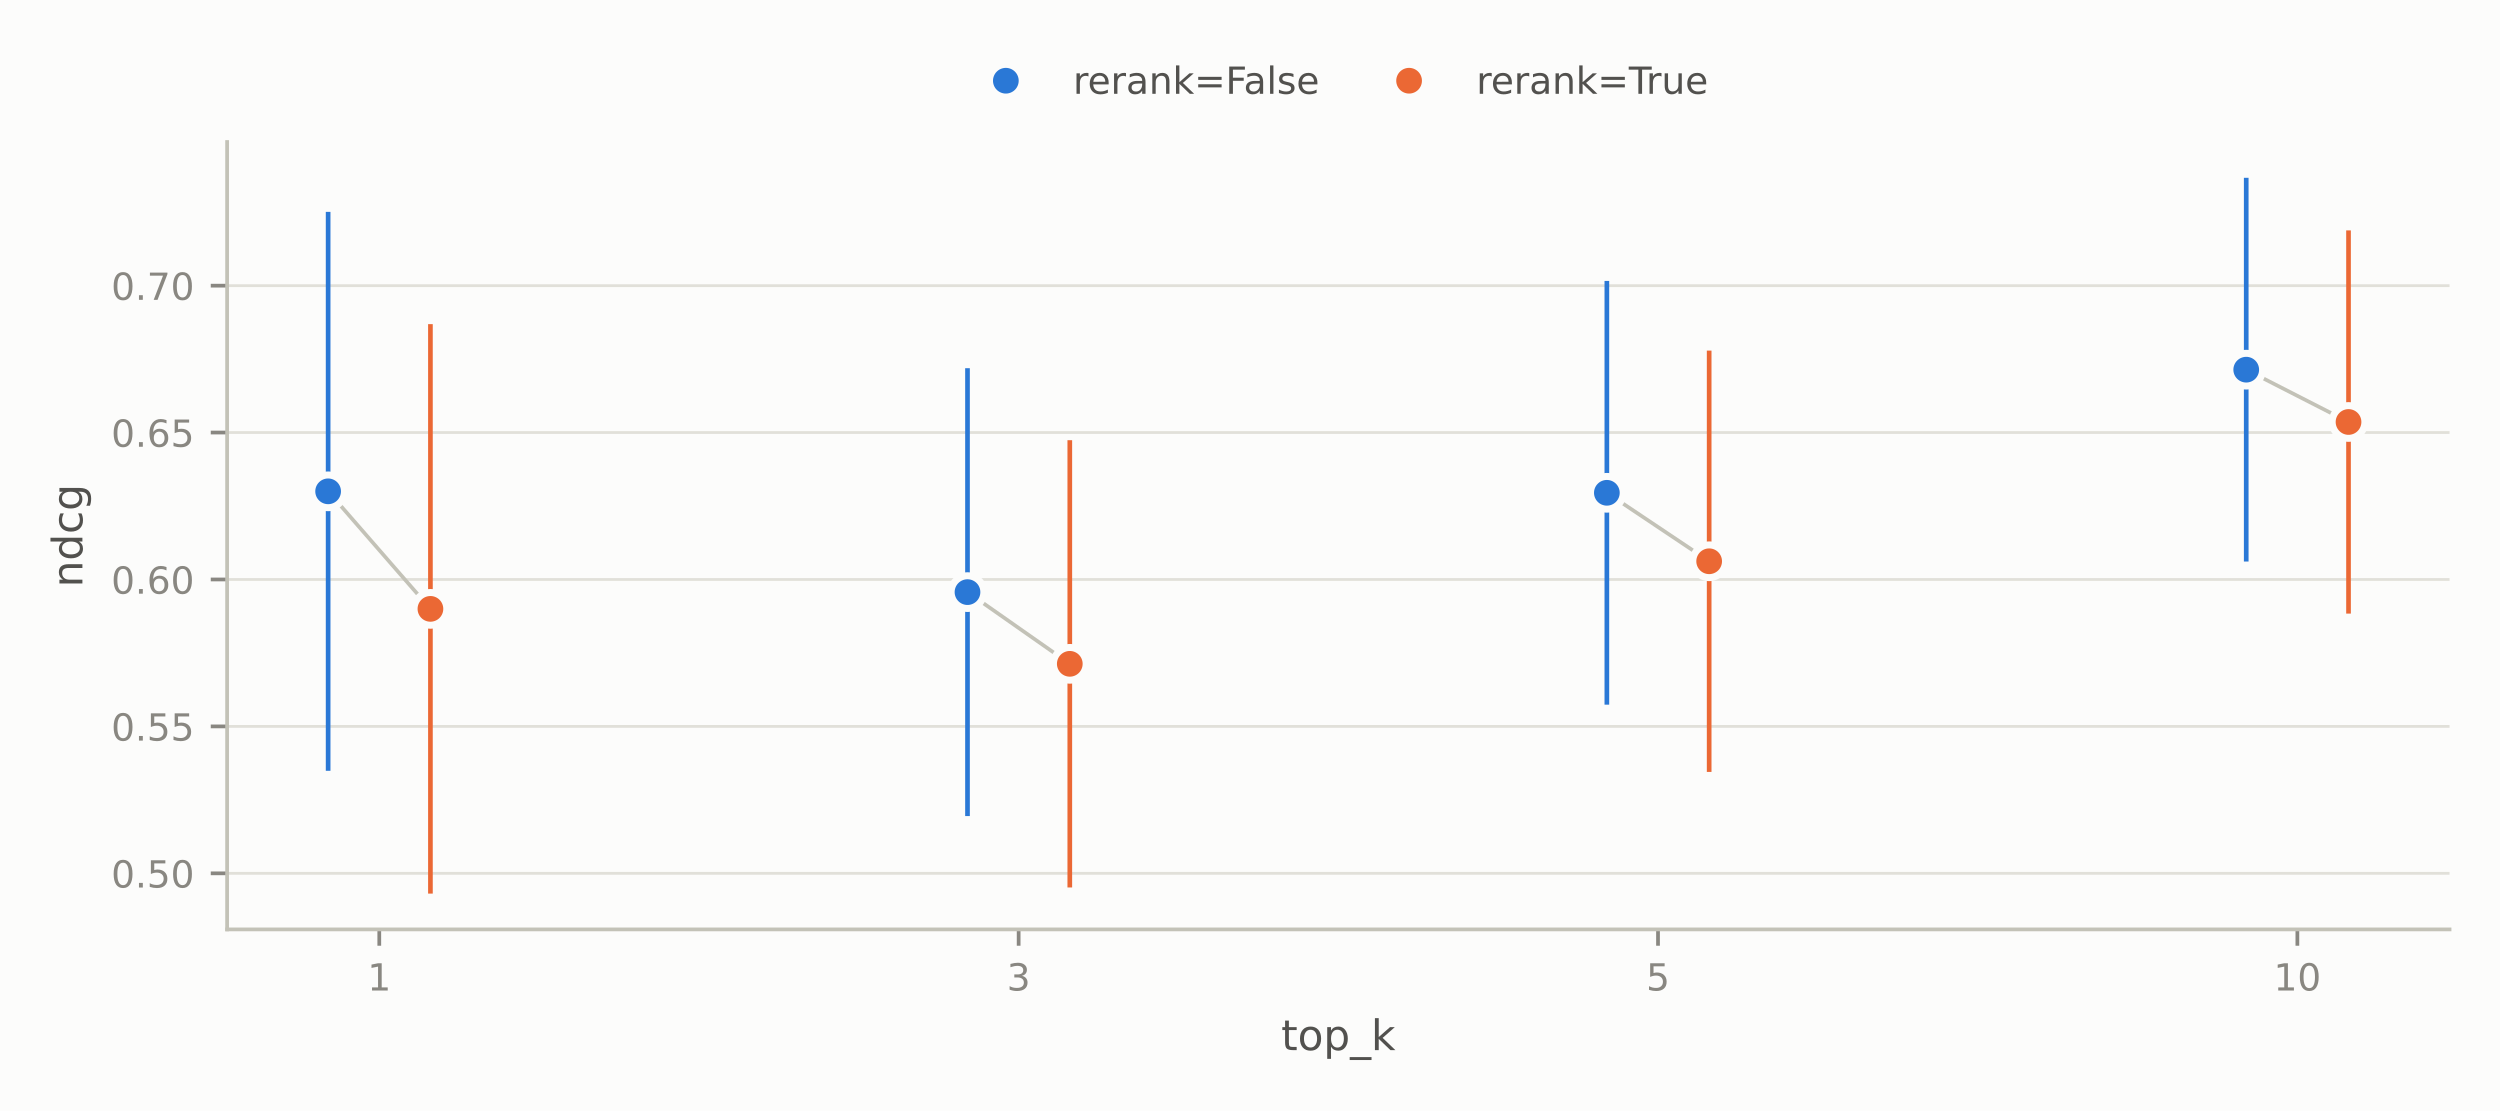
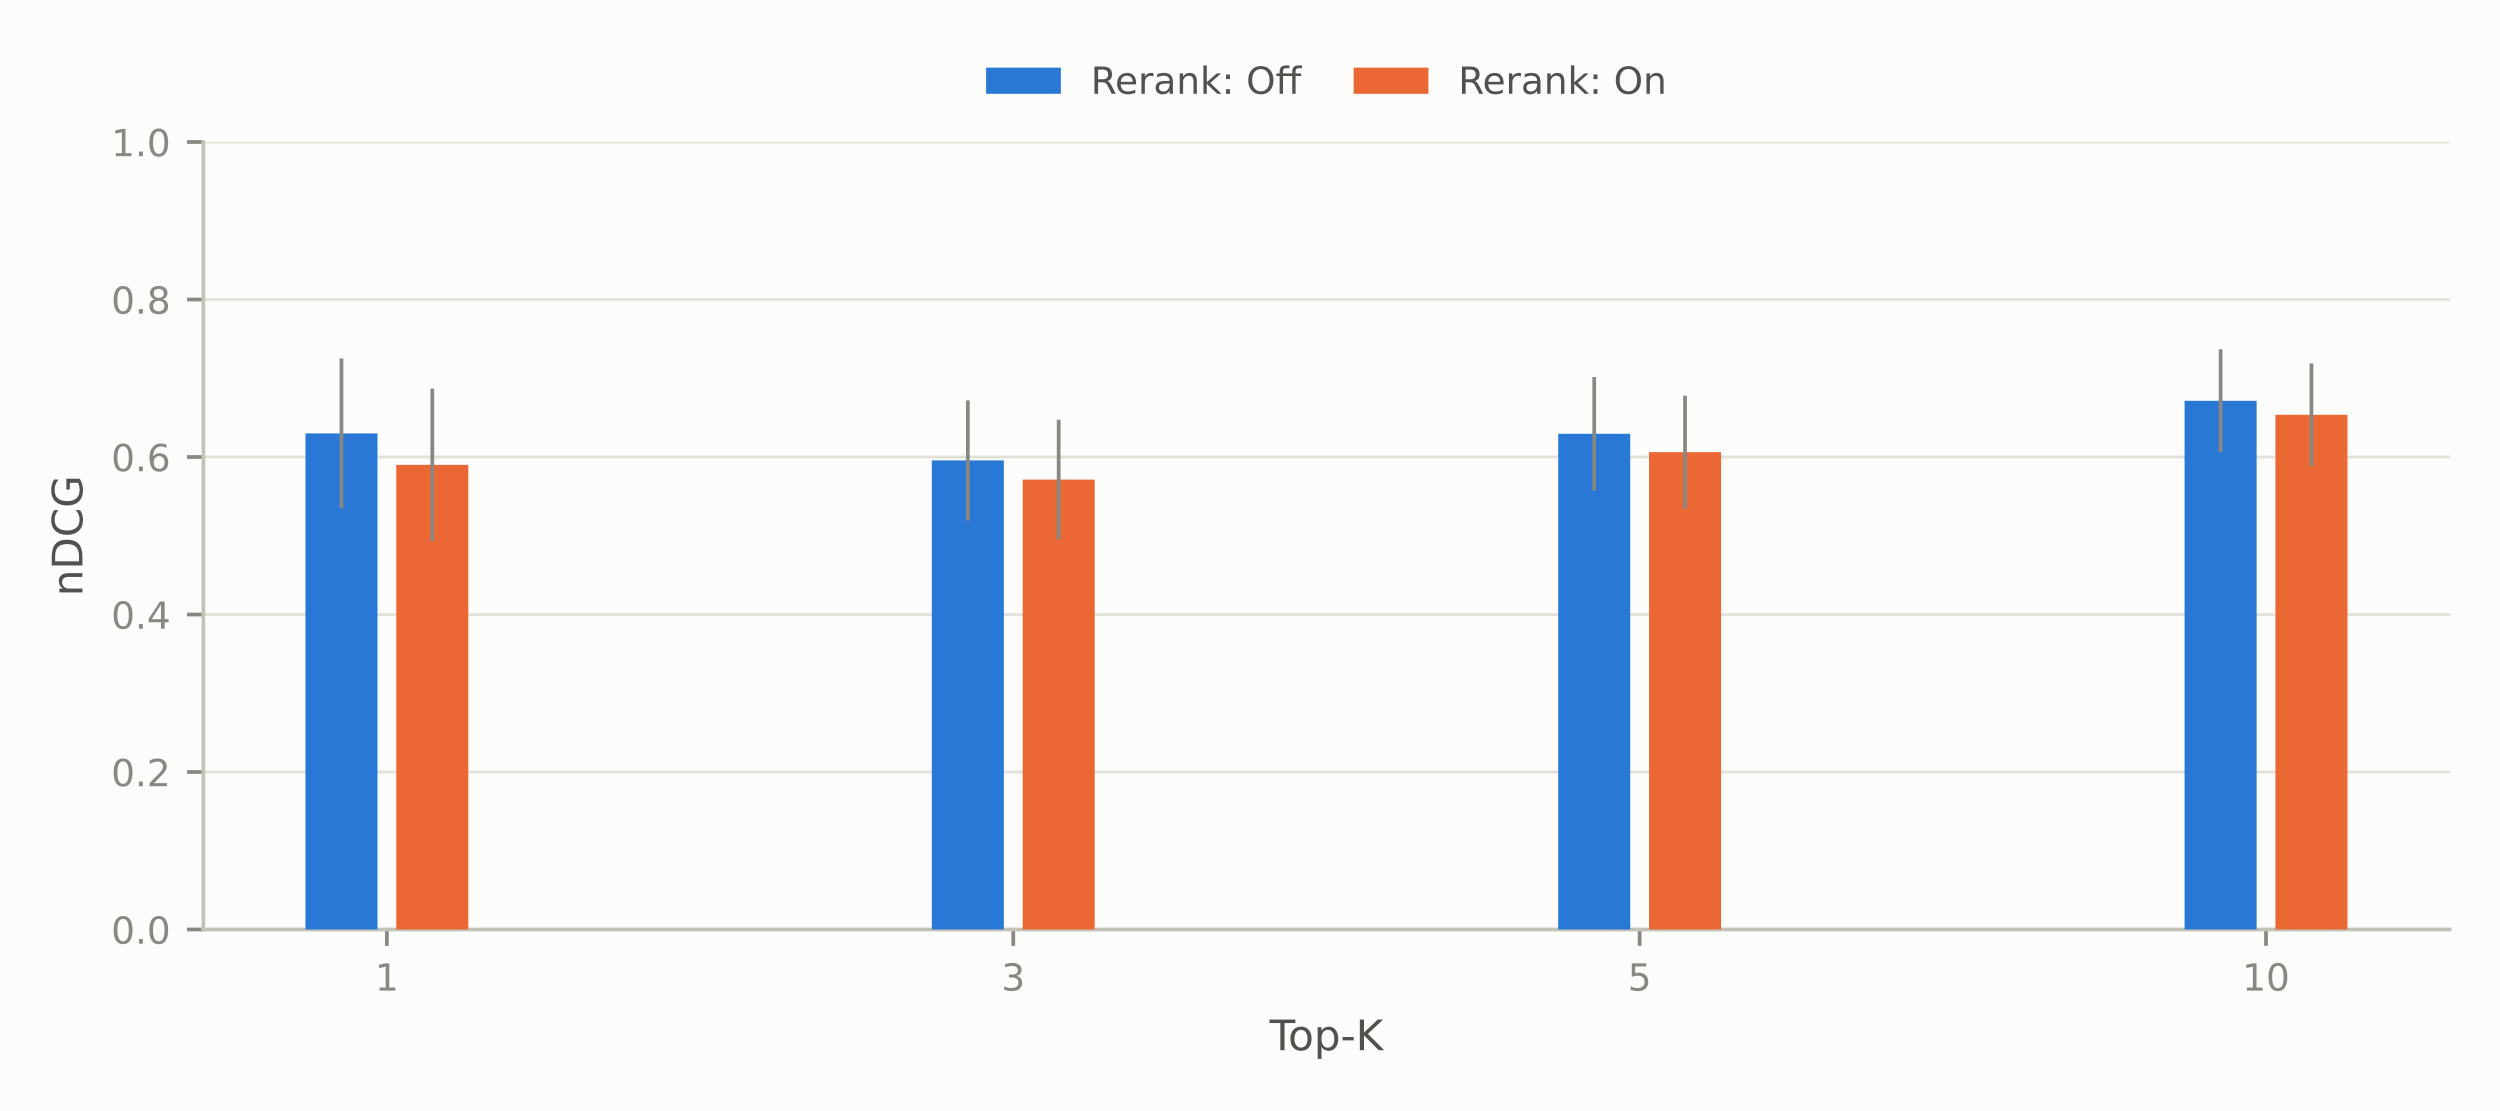
- <svg xmlns="http://www.w3.org/2000/svg" xmlns:xlink="http://www.w3.org/1999/xlink" width="535.131pt" height="237.742pt" viewBox="0 0 535.131 237.742" version="1.1">
+ <svg xmlns="http://www.w3.org/2000/svg" xmlns:xlink="http://www.w3.org/1999/xlink" width="535.082pt" height="237.743pt" viewBox="0 0 535.082 237.743" version="1.1">
  <defs>
    <style type="text/css">*{stroke-linejoin: round; stroke-linecap: butt}</style>
  </defs>
  <g id="figure_1">
    <g id="patch_1">
-       <path d="M 0 237.742  L 535.131 237.742  L 535.131 -0  L 0 -0  z " style="fill: #fcfcfb" />
+       <path d="M 0 237.743  L 535.082 237.743  L 535.082 0  L 0 0  z " style="fill: #fcfcfb" />
    </g>
    <g id="axes_1">
      <g id="patch_2">
-         <path d="M 48.613 198.941  L 524.331 198.941  L 524.331 30.396  L 48.613 30.396  z " style="fill: #fcfcfb" />
+         <path d="M 43.523 198.943  L 524.283 198.943  L 524.283 30.397  L 43.523 30.397  z " style="fill: #fcfcfb" />
      </g>
      <g id="matplotlib.axis_1">
        <g id="xtick_1">
          <g id="line2d_1">
            <defs>
-               <path id="mbf8657a3c4" d="M 0 0  L 0 3.5  " style="stroke: #898781; stroke-width: 0.8" />
-             </defs>
-             <g>
-               <use xlink:href="#mbf8657a3c4" x="81.185" y="198.941" style="fill: #898781; stroke: #898781; stroke-width: 0.8" />
+               <path id="m91fef54819" d="M 0 0  L 0 3.5  " style="stroke: #898781; stroke-width: 0.8" />
+             </defs>
+             <g>
+               <use xlink:href="#m91fef54819" x="82.804" y="198.943" style="fill: #898781; stroke: #898781; stroke-width: 0.8" />
            </g>
          </g>
          <g id="text_1">
-             <g style="fill: #898781" transform="translate(78.64037 212.019) scale(0.08 -0.08)">
+             <g style="fill: #898781" transform="translate(80.25878 212.0214) scale(0.08 -0.08)">
              <defs>
                <path id="DejaVuSans-14" d="M 794 531  L 1825 531  L 1825 4091  L 703 3866  L 703 4441  L 1819 4666  L 2450 4666  L 2450 531  L 3481 531  L 3481 0  L 794 0  L 794 531  z " transform="scale(0.015625)" />
              </defs>
              <use xlink:href="#DejaVuSans-14" />
            </g>
          </g>
        </g>
        <g id="xtick_2">
          <g id="line2d_2">
            <g>
-               <use xlink:href="#mbf8657a3c4" x="218.043" y="198.941" style="fill: #898781; stroke: #898781; stroke-width: 0.8" />
+               <use xlink:href="#m91fef54819" x="216.87" y="198.943" style="fill: #898781; stroke: #898781; stroke-width: 0.8" />
            </g>
          </g>
          <g id="text_2">
-             <g style="fill: #898781" transform="translate(215.4982 212.019) scale(0.08 -0.08)">
+             <g style="fill: #898781" transform="translate(214.3246 212.0214) scale(0.08 -0.08)">
              <defs>
                <path id="DejaVuSans-16" d="M 2597 2516  Q 3050 2419 3304 2112  Q 3559 1806 3559 1356  Q 3559 666 3084 287  Q 2609 -91 1734 -91  Q 1441 -91 1130 -33  Q 819 25 488 141  L 488 750  Q 750 597 1062 519  Q 1375 441 1716 441  Q 2309 441 2620 675  Q 2931 909 2931 1356  Q 2931 1769 2642 2001  Q 2353 2234 1838 2234  L 1294 2234  L 1294 2753  L 1863 2753  Q 2328 2753 2575 2939  Q 2822 3125 2822 3475  Q 2822 3834 2567 4026  Q 2313 4219 1838 4219  Q 1578 4219 1281 4162  Q 984 4106 628 3988  L 628 4550  Q 988 4650 1302 4700  Q 1616 4750 1894 4750  Q 2613 4750 3031 4423  Q 3450 4097 3450 3541  Q 3450 3153 3228 2886  Q 3006 2619 2597 2516  z " transform="scale(0.015625)" />
              </defs>
              <use xlink:href="#DejaVuSans-16" />
            </g>
          </g>
        </g>
        <g id="xtick_3">
          <g id="line2d_3">
            <g>
-               <use xlink:href="#mbf8657a3c4" x="354.901" y="198.941" style="fill: #898781; stroke: #898781; stroke-width: 0.8" />
+               <use xlink:href="#m91fef54819" x="350.935" y="198.943" style="fill: #898781; stroke: #898781; stroke-width: 0.8" />
            </g>
          </g>
          <g id="text_3">
-             <g style="fill: #898781" transform="translate(352.3561 212.019) scale(0.08 -0.08)">
+             <g style="fill: #898781" transform="translate(348.3904 212.0214) scale(0.08 -0.08)">
              <defs>
                <path id="DejaVuSans-18" d="M 691 4666  L 3169 4666  L 3169 4134  L 1269 4134  L 1269 2991  Q 1406 3038 1543 3061  Q 1681 3084 1819 3084  Q 2600 3084 3056 2656  Q 3513 2228 3513 1497  Q 3513 744 3044 326  Q 2575 -91 1722 -91  Q 1428 -91 1123 -41  Q 819 9 494 109  L 494 744  Q 775 591 1075 516  Q 1375 441 1709 441  Q 2250 441 2565 725  Q 2881 1009 2881 1497  Q 2881 1984 2565 2268  Q 2250 2553 1709 2553  Q 1456 2553 1204 2497  Q 953 2441 691 2322  L 691 4666  z " transform="scale(0.015625)" />
              </defs>
              <use xlink:href="#DejaVuSans-18" />
            </g>
          </g>
        </g>
        <g id="xtick_4">
          <g id="line2d_4">
            <g>
-               <use xlink:href="#mbf8657a3c4" x="491.759" y="198.941" style="fill: #898781; stroke: #898781; stroke-width: 0.8" />
+               <use xlink:href="#m91fef54819" x="485.001" y="198.943" style="fill: #898781; stroke: #898781; stroke-width: 0.8" />
            </g>
          </g>
          <g id="text_4">
-             <g style="fill: #898781" transform="translate(486.6689 212.019) scale(0.08 -0.08)">
+             <g style="fill: #898781" transform="translate(479.9112 212.0214) scale(0.08 -0.08)">
              <defs>
                <path id="DejaVuSans-13" d="M 2034 4250  Q 1547 4250 1301 3770  Q 1056 3291 1056 2328  Q 1056 1369 1301 889  Q 1547 409 2034 409  Q 2525 409 2770 889  Q 3016 1369 3016 2328  Q 3016 3291 2770 3770  Q 2525 4250 2034 4250  z M 2034 4750  Q 2819 4750 3233 4129  Q 3647 3509 3647 2328  Q 3647 1150 3233 529  Q 2819 -91 2034 -91  Q 1250 -91 836 529  Q 422 1150 422 2328  Q 422 3509 836 4129  Q 1250 4750 2034 4750  z " transform="scale(0.015625)" />
              </defs>
              <use xlink:href="#DejaVuSans-14" />
              <use xlink:href="#DejaVuSans-13" transform="translate(63.625 0)" />
            </g>
          </g>
        </g>
        <g id="text_5">
-           <g style="fill: #52514e" transform="translate(274.242 224.7794) scale(0.09 -0.09)">
-             <defs>
-               <path id="DejaVuSans-57" d="M 1172 4494  L 1172 3500  L 2356 3500  L 2356 3053  L 1172 3053  L 1172 1153  Q 1172 725 1289 603  Q 1406 481 1766 481  L 2356 481  L 2356 0  L 1766 0  Q 1100 0 847 248  Q 594 497 594 1153  L 594 3053  L 172 3053  L 172 3500  L 594 3500  L 594 4494  L 1172 4494  z " transform="scale(0.015625)" />
+           <g style="fill: #52514e" transform="translate(271.7335 224.7812) scale(0.09 -0.09)">
+             <defs>
+               <path id="DejaVuSans-37" d="M -19 4666  L 3928 4666  L 3928 4134  L 2272 4134  L 2272 0  L 1638 0  L 1638 4134  L -19 4134  L -19 4666  z " transform="scale(0.015625)" />
              <path id="DejaVuSans-52" d="M 1959 3097  Q 1497 3097 1228 2736  Q 959 2375 959 1747  Q 959 1119 1226 758  Q 1494 397 1959 397  Q 2419 397 2687 759  Q 2956 1122 2956 1747  Q 2956 2369 2687 2733  Q 2419 3097 1959 3097  z M 1959 3584  Q 2709 3584 3137 3096  Q 3566 2609 3566 1747  Q 3566 888 3137 398  Q 2709 -91 1959 -91  Q 1206 -91 779 398  Q 353 888 353 1747  Q 353 2609 779 3096  Q 1206 3584 1959 3584  z " transform="scale(0.015625)" />
              <path id="DejaVuSans-53" d="M 1159 525  L 1159 -1331  L 581 -1331  L 581 3500  L 1159 3500  L 1159 2969  Q 1341 3281 1617 3432  Q 1894 3584 2278 3584  Q 2916 3584 3314 3078  Q 3713 2572 3713 1747  Q 3713 922 3314 415  Q 2916 -91 2278 -91  Q 1894 -91 1617 61  Q 1341 213 1159 525  z M 3116 1747  Q 3116 2381 2855 2742  Q 2594 3103 2138 3103  Q 1681 3103 1420 2742  Q 1159 2381 1159 1747  Q 1159 1113 1420 752  Q 1681 391 2138 391  Q 2594 391 2855 752  Q 3116 1113 3116 1747  z " transform="scale(0.015625)" />
-               <path id="DejaVuSans-42" d="M 3263 -1063  L 3263 -1509  L -63 -1509  L -63 -1063  L 3263 -1063  z " transform="scale(0.015625)" />
-               <path id="DejaVuSans-4e" d="M 581 4863  L 1159 4863  L 1159 1991  L 2875 3500  L 3609 3500  L 1753 1863  L 3688 0  L 2938 0  L 1159 1709  L 1159 0  L 581 0  L 581 4863  z " transform="scale(0.015625)" />
-             </defs>
-             <use xlink:href="#DejaVuSans-57" />
-             <use xlink:href="#DejaVuSans-52" transform="translate(39.20312 0)" />
-             <use xlink:href="#DejaVuSans-53" transform="translate(100.3906 0)" />
-             <use xlink:href="#DejaVuSans-42" transform="translate(163.875 0)" />
-             <use xlink:href="#DejaVuSans-4e" transform="translate(213.875 0)" />
+               <path id="DejaVuSans-10" d="M 313 2009  L 1997 2009  L 1997 1497  L 313 1497  L 313 2009  z " transform="scale(0.015625)" />
+               <path id="DejaVuSans-2e" d="M 628 4666  L 1259 4666  L 1259 2694  L 3353 4666  L 4166 4666  L 1850 2491  L 4331 0  L 3500 0  L 1259 2247  L 1259 0  L 628 0  L 628 4666  z " transform="scale(0.015625)" />
+             </defs>
+             <use xlink:href="#DejaVuSans-37" />
+             <use xlink:href="#DejaVuSans-52" transform="translate(44.09375 0)" />
+             <use xlink:href="#DejaVuSans-53" transform="translate(105.2812 0)" />
+             <use xlink:href="#DejaVuSans-10" transform="translate(168.7656 0)" />
+             <use xlink:href="#DejaVuSans-2e" transform="translate(204.8438 0)" />
          </g>
        </g>
      </g>
      <g id="matplotlib.axis_2">
        <g id="ytick_1">
          <g id="line2d_5">
-             <path d="M 48.613 186.94  L 524.331 186.94  " clip-path="url(#p2824eda709)" style="fill: none; stroke: #e1e0d9; stroke-width: 0.6; stroke-linecap: round" />
+             <path d="M 43.523 198.943  L 524.283 198.943  " clip-path="url(#pa94ccb20d5)" style="fill: none; stroke: #e1e0d9; stroke-width: 0.6; stroke-linecap: round" />
          </g>
          <g id="line2d_6">
            <defs>
-               <path id="m7c583ab2f6" d="M 0 0  L -3.5 0  " style="stroke: #898781; stroke-width: 0.8" />
-             </defs>
-             <g>
-               <use xlink:href="#m7c583ab2f6" x="48.613" y="186.94" style="fill: #898781; stroke: #898781; stroke-width: 0.8" />
+               <path id="m6a7dbaa954" d="M 0 0  L -3.5 0  " style="stroke: #898781; stroke-width: 0.8" />
+             </defs>
+             <g>
+               <use xlink:href="#m6a7dbaa954" x="43.523" y="198.943" style="fill: #898781; stroke: #898781; stroke-width: 0.8" />
            </g>
          </g>
          <g id="text_6">
-             <g style="fill: #898781" transform="translate(23.8007 189.9788) scale(0.08 -0.08)">
+             <g style="fill: #898781" transform="translate(23.8 201.9823) scale(0.08 -0.08)">
              <defs>
                <path id="DejaVuSans-11" d="M 684 794  L 1344 794  L 1344 0  L 684 0  L 684 794  z " transform="scale(0.015625)" />
              </defs>
              <use xlink:href="#DejaVuSans-13" />
              <use xlink:href="#DejaVuSans-11" transform="translate(63.625 0)" />
-               <use xlink:href="#DejaVuSans-18" transform="translate(95.40625 0)" />
-               <use xlink:href="#DejaVuSans-13" transform="translate(159.0312 0)" />
+               <use xlink:href="#DejaVuSans-13" transform="translate(95.40625 0)" />
            </g>
          </g>
        </g>
        <g id="ytick_2">
          <g id="line2d_7">
-             <path d="M 48.613 155.49  L 524.331 155.49  " clip-path="url(#p2824eda709)" style="fill: none; stroke: #e1e0d9; stroke-width: 0.6; stroke-linecap: round" />
+             <path d="M 43.523 165.234  L 524.283 165.234  " clip-path="url(#pa94ccb20d5)" style="fill: none; stroke: #e1e0d9; stroke-width: 0.6; stroke-linecap: round" />
          </g>
          <g id="line2d_8">
            <g>
-               <use xlink:href="#m7c583ab2f6" x="48.613" y="155.49" style="fill: #898781; stroke: #898781; stroke-width: 0.8" />
+               <use xlink:href="#m6a7dbaa954" x="43.523" y="165.234" style="fill: #898781; stroke: #898781; stroke-width: 0.8" />
            </g>
          </g>
          <g id="text_7">
-             <g style="fill: #898781" transform="translate(23.8007 158.5292) scale(0.08 -0.08)">
-               <use xlink:href="#DejaVuSans-13" />
-               <use xlink:href="#DejaVuSans-11" transform="translate(63.625 0)" />
-               <use xlink:href="#DejaVuSans-18" transform="translate(95.40625 0)" />
-               <use xlink:href="#DejaVuSans-18" transform="translate(159.0312 0)" />
+             <g style="fill: #898781" transform="translate(23.8 168.273) scale(0.08 -0.08)">
+               <defs>
+                 <path id="DejaVuSans-15" d="M 1228 531  L 3431 531  L 3431 0  L 469 0  L 469 531  Q 828 903 1448 1529  Q 2069 2156 2228 2338  Q 2531 2678 2651 2914  Q 2772 3150 2772 3378  Q 2772 3750 2511 3984  Q 2250 4219 1831 4219  Q 1534 4219 1204 4116  Q 875 4013 500 3803  L 500 4441  Q 881 4594 1212 4672  Q 1544 4750 1819 4750  Q 2544 4750 2975 4387  Q 3406 4025 3406 3419  Q 3406 3131 3298 2873  Q 3191 2616 2906 2266  Q 2828 2175 2409 1742  Q 1991 1309 1228 531  z " transform="scale(0.015625)" />
+               </defs>
+               <use xlink:href="#DejaVuSans-13" />
+               <use xlink:href="#DejaVuSans-11" transform="translate(63.625 0)" />
+               <use xlink:href="#DejaVuSans-15" transform="translate(95.40625 0)" />
            </g>
          </g>
        </g>
        <g id="ytick_3">
          <g id="line2d_9">
-             <path d="M 48.613 124.041  L 524.331 124.041  " clip-path="url(#p2824eda709)" style="fill: none; stroke: #e1e0d9; stroke-width: 0.6; stroke-linecap: round" />
+             <path d="M 43.523 131.525  L 524.283 131.525  " clip-path="url(#pa94ccb20d5)" style="fill: none; stroke: #e1e0d9; stroke-width: 0.6; stroke-linecap: round" />
          </g>
          <g id="line2d_10">
            <g>
-               <use xlink:href="#m7c583ab2f6" x="48.613" y="124.041" style="fill: #898781; stroke: #898781; stroke-width: 0.8" />
+               <use xlink:href="#m6a7dbaa954" x="43.523" y="131.525" style="fill: #898781; stroke: #898781; stroke-width: 0.8" />
            </g>
          </g>
          <g id="text_8">
-             <g style="fill: #898781" transform="translate(23.8007 127.0796) scale(0.08 -0.08)">
-               <defs>
-                 <path id="DejaVuSans-19" d="M 2113 2584  Q 1688 2584 1439 2293  Q 1191 2003 1191 1497  Q 1191 994 1439 701  Q 1688 409 2113 409  Q 2538 409 2786 701  Q 3034 994 3034 1497  Q 3034 2003 2786 2293  Q 2538 2584 2113 2584  z M 3366 4563  L 3366 3988  Q 3128 4100 2886 4159  Q 2644 4219 2406 4219  Q 1781 4219 1451 3797  Q 1122 3375 1075 2522  Q 1259 2794 1537 2939  Q 1816 3084 2150 3084  Q 2853 3084 3261 2657  Q 3669 2231 3669 1497  Q 3669 778 3244 343  Q 2819 -91 2113 -91  Q 1303 -91 875 529  Q 447 1150 447 2328  Q 447 3434 972 4092  Q 1497 4750 2381 4750  Q 2619 4750 2861 4703  Q 3103 4656 3366 4563  z " transform="scale(0.015625)" />
-               </defs>
-               <use xlink:href="#DejaVuSans-13" />
-               <use xlink:href="#DejaVuSans-11" transform="translate(63.625 0)" />
-               <use xlink:href="#DejaVuSans-19" transform="translate(95.40625 0)" />
-               <use xlink:href="#DejaVuSans-13" transform="translate(159.0312 0)" />
+             <g style="fill: #898781" transform="translate(23.8 134.5636) scale(0.08 -0.08)">
+               <defs>
+                 <path id="DejaVuSans-17" d="M 2419 4116  L 825 1625  L 2419 1625  L 2419 4116  z M 2253 4666  L 3047 4666  L 3047 1625  L 3713 1625  L 3713 1100  L 3047 1100  L 3047 0  L 2419 0  L 2419 1100  L 313 1100  L 313 1709  L 2253 4666  z " transform="scale(0.015625)" />
+               </defs>
+               <use xlink:href="#DejaVuSans-13" />
+               <use xlink:href="#DejaVuSans-11" transform="translate(63.625 0)" />
+               <use xlink:href="#DejaVuSans-17" transform="translate(95.40625 0)" />
            </g>
          </g>
        </g>
        <g id="ytick_4">
          <g id="line2d_11">
-             <path d="M 48.613 92.591  L 524.331 92.591  " clip-path="url(#p2824eda709)" style="fill: none; stroke: #e1e0d9; stroke-width: 0.6; stroke-linecap: round" />
+             <path d="M 43.523 97.815  L 524.283 97.815  " clip-path="url(#pa94ccb20d5)" style="fill: none; stroke: #e1e0d9; stroke-width: 0.6; stroke-linecap: round" />
          </g>
          <g id="line2d_12">
            <g>
-               <use xlink:href="#m7c583ab2f6" x="48.613" y="92.591" style="fill: #898781; stroke: #898781; stroke-width: 0.8" />
+               <use xlink:href="#m6a7dbaa954" x="43.523" y="97.815" style="fill: #898781; stroke: #898781; stroke-width: 0.8" />
            </g>
          </g>
          <g id="text_9">
-             <g style="fill: #898781" transform="translate(23.8007 95.63) scale(0.08 -0.08)">
+             <g style="fill: #898781" transform="translate(23.8 100.8543) scale(0.08 -0.08)">
+               <defs>
+                 <path id="DejaVuSans-19" d="M 2113 2584  Q 1688 2584 1439 2293  Q 1191 2003 1191 1497  Q 1191 994 1439 701  Q 1688 409 2113 409  Q 2538 409 2786 701  Q 3034 994 3034 1497  Q 3034 2003 2786 2293  Q 2538 2584 2113 2584  z M 3366 4563  L 3366 3988  Q 3128 4100 2886 4159  Q 2644 4219 2406 4219  Q 1781 4219 1451 3797  Q 1122 3375 1075 2522  Q 1259 2794 1537 2939  Q 1816 3084 2150 3084  Q 2853 3084 3261 2657  Q 3669 2231 3669 1497  Q 3669 778 3244 343  Q 2819 -91 2113 -91  Q 1303 -91 875 529  Q 447 1150 447 2328  Q 447 3434 972 4092  Q 1497 4750 2381 4750  Q 2619 4750 2861 4703  Q 3103 4656 3366 4563  z " transform="scale(0.015625)" />
+               </defs>
              <use xlink:href="#DejaVuSans-13" />
              <use xlink:href="#DejaVuSans-11" transform="translate(63.625 0)" />
              <use xlink:href="#DejaVuSans-19" transform="translate(95.40625 0)" />
-               <use xlink:href="#DejaVuSans-18" transform="translate(159.0312 0)" />
            </g>
          </g>
        </g>
        <g id="ytick_5">
          <g id="line2d_13">
-             <path d="M 48.613 61.141  L 524.331 61.141  " clip-path="url(#p2824eda709)" style="fill: none; stroke: #e1e0d9; stroke-width: 0.6; stroke-linecap: round" />
+             <path d="M 43.523 64.106  L 524.283 64.106  " clip-path="url(#pa94ccb20d5)" style="fill: none; stroke: #e1e0d9; stroke-width: 0.6; stroke-linecap: round" />
          </g>
          <g id="line2d_14">
            <g>
-               <use xlink:href="#m7c583ab2f6" x="48.613" y="61.141" style="fill: #898781; stroke: #898781; stroke-width: 0.8" />
+               <use xlink:href="#m6a7dbaa954" x="43.523" y="64.106" style="fill: #898781; stroke: #898781; stroke-width: 0.8" />
            </g>
          </g>
          <g id="text_10">
-             <g style="fill: #898781" transform="translate(23.8007 64.18042) scale(0.08 -0.08)">
-               <defs>
-                 <path id="DejaVuSans-1a" d="M 525 4666  L 3525 4666  L 3525 4397  L 1831 0  L 1172 0  L 2766 4134  L 525 4134  L 525 4666  z " transform="scale(0.015625)" />
-               </defs>
-               <use xlink:href="#DejaVuSans-13" />
-               <use xlink:href="#DejaVuSans-11" transform="translate(63.625 0)" />
-               <use xlink:href="#DejaVuSans-1a" transform="translate(95.40625 0)" />
-               <use xlink:href="#DejaVuSans-13" transform="translate(159.0312 0)" />
-             </g>
-           </g>
-         </g>
-         <g id="text_11">
-           <g style="fill: #52514e" transform="translate(17.63859 125.7083) rotate(-90) scale(0.09 -0.09)">
+             <g style="fill: #898781" transform="translate(23.8 67.14495) scale(0.08 -0.08)">
+               <defs>
+                 <path id="DejaVuSans-1b" d="M 2034 2216  Q 1584 2216 1326 1975  Q 1069 1734 1069 1313  Q 1069 891 1326 650  Q 1584 409 2034 409  Q 2484 409 2743 651  Q 3003 894 3003 1313  Q 3003 1734 2745 1975  Q 2488 2216 2034 2216  z M 1403 2484  Q 997 2584 770 2862  Q 544 3141 544 3541  Q 544 4100 942 4425  Q 1341 4750 2034 4750  Q 2731 4750 3128 4425  Q 3525 4100 3525 3541  Q 3525 3141 3298 2862  Q 3072 2584 2669 2484  Q 3125 2378 3379 2068  Q 3634 1759 3634 1313  Q 3634 634 3220 271  Q 2806 -91 2034 -91  Q 1263 -91 848 271  Q 434 634 434 1313  Q 434 1759 690 2068  Q 947 2378 1403 2484  z M 1172 3481  Q 1172 3119 1398 2916  Q 1625 2713 2034 2713  Q 2441 2713 2670 2916  Q 2900 3119 2900 3481  Q 2900 3844 2670 4047  Q 2441 4250 2034 4250  Q 1625 4250 1398 4047  Q 1172 3844 1172 3481  z " transform="scale(0.015625)" />
+               </defs>
+               <use xlink:href="#DejaVuSans-13" />
+               <use xlink:href="#DejaVuSans-11" transform="translate(63.625 0)" />
+               <use xlink:href="#DejaVuSans-1b" transform="translate(95.40625 0)" />
+             </g>
+           </g>
+         </g>
+         <g id="ytick_6">
+           <g id="line2d_15">
+             <path d="M 43.523 30.397  L 524.283 30.397  " clip-path="url(#pa94ccb20d5)" style="fill: none; stroke: #e1e0d9; stroke-width: 0.6; stroke-linecap: round" />
+           </g>
+           <g id="line2d_16">
+             <g>
+               <use xlink:href="#m6a7dbaa954" x="43.523" y="30.397" style="fill: #898781; stroke: #898781; stroke-width: 0.8" />
+             </g>
+           </g>
+           <g id="text_11">
+             <g style="fill: #898781" transform="translate(23.8 33.4356) scale(0.08 -0.08)">
+               <use xlink:href="#DejaVuSans-14" />
+               <use xlink:href="#DejaVuSans-11" transform="translate(63.625 0)" />
+               <use xlink:href="#DejaVuSans-13" transform="translate(95.40625 0)" />
+             </g>
+           </g>
+         </g>
+         <g id="text_12">
+           <g style="fill: #52514e" transform="translate(17.63789 127.6158) rotate(-90) scale(0.09 -0.09)">
            <defs>
              <path id="DejaVuSans-51" d="M 3513 2113  L 3513 0  L 2938 0  L 2938 2094  Q 2938 2591 2744 2837  Q 2550 3084 2163 3084  Q 1697 3084 1428 2787  Q 1159 2491 1159 1978  L 1159 0  L 581 0  L 581 3500  L 1159 3500  L 1159 2956  Q 1366 3272 1645 3428  Q 1925 3584 2291 3584  Q 2894 3584 3203 3211  Q 3513 2838 3513 2113  z " transform="scale(0.015625)" />
-               <path id="DejaVuSans-47" d="M 2906 2969  L 2906 4863  L 3481 4863  L 3481 0  L 2906 0  L 2906 525  Q 2725 213 2448 61  Q 2172 -91 1784 -91  Q 1150 -91 751 415  Q 353 922 353 1747  Q 353 2572 751 3078  Q 1150 3584 1784 3584  Q 2172 3584 2448 3432  Q 2725 3281 2906 2969  z M 947 1747  Q 947 1113 1208 752  Q 1469 391 1925 391  Q 2381 391 2643 752  Q 2906 1113 2906 1747  Q 2906 2381 2643 2742  Q 2381 3103 1925 3103  Q 1469 3103 1208 2742  Q 947 2381 947 1747  z " transform="scale(0.015625)" />
-               <path id="DejaVuSans-46" d="M 3122 3366  L 3122 2828  Q 2878 2963 2633 3030  Q 2388 3097 2138 3097  Q 1578 3097 1268 2742  Q 959 2388 959 1747  Q 959 1106 1268 751  Q 1578 397 2138 397  Q 2388 397 2633 464  Q 2878 531 3122 666  L 3122 134  Q 2881 22 2623 -34  Q 2366 -91 2075 -91  Q 1284 -91 818 406  Q 353 903 353 1747  Q 353 2603 823 3093  Q 1294 3584 2113 3584  Q 2378 3584 2631 3529  Q 2884 3475 3122 3366  z " transform="scale(0.015625)" />
-               <path id="DejaVuSans-4a" d="M 2906 1791  Q 2906 2416 2648 2759  Q 2391 3103 1925 3103  Q 1463 3103 1205 2759  Q 947 2416 947 1791  Q 947 1169 1205 825  Q 1463 481 1925 481  Q 2391 481 2648 825  Q 2906 1169 2906 1791  z M 3481 434  Q 3481 -459 3084 -895  Q 2688 -1331 1869 -1331  Q 1566 -1331 1297 -1286  Q 1028 -1241 775 -1147  L 775 -588  Q 1028 -725 1275 -790  Q 1522 -856 1778 -856  Q 2344 -856 2625 -561  Q 2906 -266 2906 331  L 2906 616  Q 2728 306 2450 153  Q 2172 0 1784 0  Q 1141 0 747 490  Q 353 981 353 1791  Q 353 2603 747 3093  Q 1141 3584 1784 3584  Q 2172 3584 2450 3431  Q 2728 3278 2906 2969  L 2906 3500  L 3481 3500  L 3481 434  z " transform="scale(0.015625)" />
+               <path id="DejaVuSans-27" d="M 1259 4147  L 1259 519  L 2022 519  Q 2988 519 3436 956  Q 3884 1394 3884 2338  Q 3884 3275 3436 3711  Q 2988 4147 2022 4147  L 1259 4147  z M 628 4666  L 1925 4666  Q 3281 4666 3915 4102  Q 4550 3538 4550 2338  Q 4550 1131 3912 565  Q 3275 0 1925 0  L 628 0  L 628 4666  z " transform="scale(0.015625)" />
+               <path id="DejaVuSans-26" d="M 4122 4306  L 4122 3641  Q 3803 3938 3442 4084  Q 3081 4231 2675 4231  Q 1875 4231 1450 3742  Q 1025 3253 1025 2328  Q 1025 1406 1450 917  Q 1875 428 2675 428  Q 3081 428 3442 575  Q 3803 722 4122 1019  L 4122 359  Q 3791 134 3420 21  Q 3050 -91 2638 -91  Q 1578 -91 968 557  Q 359 1206 359 2328  Q 359 3453 968 4101  Q 1578 4750 2638 4750  Q 3056 4750 3426 4639  Q 3797 4528 4122 4306  z " transform="scale(0.015625)" />
+               <path id="DejaVuSans-2a" d="M 3809 666  L 3809 1919  L 2778 1919  L 2778 2438  L 4434 2438  L 4434 434  Q 4069 175 3628 42  Q 3188 -91 2688 -91  Q 1594 -91 976 548  Q 359 1188 359 2328  Q 359 3472 976 4111  Q 1594 4750 2688 4750  Q 3144 4750 3555 4637  Q 3966 4525 4313 4306  L 4313 3634  Q 3963 3931 3569 4081  Q 3175 4231 2741 4231  Q 1884 4231 1454 3753  Q 1025 3275 1025 2328  Q 1025 1384 1454 906  Q 1884 428 2741 428  Q 3075 428 3337 486  Q 3600 544 3809 666  z " transform="scale(0.015625)" />
            </defs>
            <use xlink:href="#DejaVuSans-51" />
-             <use xlink:href="#DejaVuSans-47" transform="translate(63.375 0)" />
-             <use xlink:href="#DejaVuSans-46" transform="translate(126.8594 0)" />
-             <use xlink:href="#DejaVuSans-4a" transform="translate(181.8438 0)" />
-           </g>
-         </g>
-       </g>
-       <g id="line2d_15">
-         <path d="M 70.237 105.171  L 92.134 130.33  " clip-path="url(#p2824eda709)" style="fill: none; stroke: #c3c2b7; stroke-width: 0.8; stroke-linecap: round" />
-       </g>
-       <g id="line2d_16">
-         <path d="M 207.095 126.745  L 228.992 142.093  " clip-path="url(#p2824eda709)" style="fill: none; stroke: #c3c2b7; stroke-width: 0.8; stroke-linecap: round" />
-       </g>
-       <g id="line2d_17">
-         <path d="M 343.952 105.485  L 365.85 120.141  " clip-path="url(#p2824eda709)" style="fill: none; stroke: #c3c2b7; stroke-width: 0.8; stroke-linecap: round" />
-       </g>
-       <g id="line2d_18">
-         <path d="M 480.81 79.131  L 502.708 90.327  " clip-path="url(#p2824eda709)" style="fill: none; stroke: #c3c2b7; stroke-width: 0.8; stroke-linecap: round" />
+             <use xlink:href="#DejaVuSans-27" transform="translate(63.375 0)" />
+             <use xlink:href="#DejaVuSans-26" transform="translate(140.375 0)" />
+             <use xlink:href="#DejaVuSans-2a" transform="translate(210.2031 0)" />
+           </g>
+         </g>
      </g>
      <g id="patch_3">
-         <path d="M 48.613 198.941  L 48.613 30.396  " style="fill: none; stroke: #c3c2b7; stroke-width: 0.8; stroke-linejoin: miter; stroke-linecap: square" />
+         <path d="M 43.523 198.943  L 43.523 30.397  " style="fill: none; stroke: #c3c2b7; stroke-width: 0.8; stroke-linejoin: miter; stroke-linecap: square" />
      </g>
      <g id="patch_4">
-         <path d="M 48.613 198.941  L 524.331 198.941  " style="fill: none; stroke: #c3c2b7; stroke-width: 0.8; stroke-linejoin: miter; stroke-linecap: square" />
+         <path d="M 43.523 198.943  L 524.283 198.943  " style="fill: none; stroke: #c3c2b7; stroke-width: 0.8; stroke-linejoin: miter; stroke-linecap: square" />
+       </g>
+       <g id="patch_5">
+         <path d="M 65.375 198.943  L 80.793 198.943  L 80.793 92.759  L 65.375 92.759  z " clip-path="url(#pa94ccb20d5)" style="fill: #2a78d6" />
+       </g>
+       <g id="patch_6">
+         <path d="M 199.441 198.943  L 214.859 198.943  L 214.859 98.54  L 199.441 98.54  z " clip-path="url(#pa94ccb20d5)" style="fill: #2a78d6" />
+       </g>
+       <g id="patch_7">
+         <path d="M 333.507 198.943  L 348.924 198.943  L 348.924 92.843  L 333.507 92.843  z " clip-path="url(#pa94ccb20d5)" style="fill: #2a78d6" />
+       </g>
+       <g id="patch_8">
+         <path d="M 467.573 198.943  L 482.99 198.943  L 482.99 85.781  L 467.573 85.781  z " clip-path="url(#pa94ccb20d5)" style="fill: #2a78d6" />
+       </g>
+       <g id="patch_9">
+         <path d="M 84.815 198.943  L 100.232 198.943  L 100.232 99.501  L 84.815 99.501  z " clip-path="url(#pa94ccb20d5)" style="fill: #eb6834" />
+       </g>
+       <g id="patch_10">
+         <path d="M 218.881 198.943  L 234.298 198.943  L 234.298 102.653  L 218.881 102.653  z " clip-path="url(#pa94ccb20d5)" style="fill: #eb6834" />
+       </g>
+       <g id="patch_11">
+         <path d="M 352.946 198.943  L 368.364 198.943  L 368.364 96.77  L 352.946 96.77  z " clip-path="url(#pa94ccb20d5)" style="fill: #eb6834" />
+       </g>
+       <g id="patch_12">
+         <path d="M 487.012 198.943  L 502.43 198.943  L 502.43 88.781  L 487.012 88.781  z " clip-path="url(#pa94ccb20d5)" style="fill: #eb6834" />
      </g>
      <g id="LineCollection_1">
-         <path d="M 70.237 164.988  L 70.237 45.354  " clip-path="url(#p2824eda709)" style="fill: none; stroke: #2a78d6" />
-         <path d="M 207.095 174.674  L 207.095 78.816  " clip-path="url(#p2824eda709)" style="fill: none; stroke: #2a78d6" />
-         <path d="M 343.952 150.836  L 343.952 60.135  " clip-path="url(#p2824eda709)" style="fill: none; stroke: #2a78d6" />
-         <path d="M 480.81 120.204  L 480.81 38.057  " clip-path="url(#p2824eda709)" style="fill: none; stroke: #2a78d6" />
+         <path d="M 73.084 108.788  L 73.084 76.73  " clip-path="url(#pa94ccb20d5)" style="fill: none; stroke: #898781; stroke-width: 0.8" />
+         <path d="M 207.15 111.383  L 207.15 85.697  " clip-path="url(#pa94ccb20d5)" style="fill: none; stroke: #898781; stroke-width: 0.8" />
+         <path d="M 341.216 104.995  L 341.216 80.691  " clip-path="url(#pa94ccb20d5)" style="fill: none; stroke: #898781; stroke-width: 0.8" />
+         <path d="M 475.281 96.787  L 475.281 74.775  " clip-path="url(#pa94ccb20d5)" style="fill: none; stroke: #898781; stroke-width: 0.8" />
      </g>
      <g id="LineCollection_2">
-         <path d="M 92.134 191.28  L 92.134 69.381  " clip-path="url(#p2824eda709)" style="fill: none; stroke: #eb6834" />
-         <path d="M 228.992 189.959  L 228.992 94.226  " clip-path="url(#p2824eda709)" style="fill: none; stroke: #eb6834" />
-         <path d="M 365.85 165.239  L 365.85 75.042  " clip-path="url(#p2824eda709)" style="fill: none; stroke: #eb6834" />
-         <path d="M 502.708 131.337  L 502.708 49.316  " clip-path="url(#p2824eda709)" style="fill: none; stroke: #eb6834" />
-       </g>
-       <g id="line2d_19">
-         <defs>
-           <path id="m1510cf8e4d" d="M 0 3.5  C 0.928 3.5 1.819 3.131 2.475 2.475  C 3.131 1.819 3.5 0.928 3.5 0  C 3.5 -0.928 3.131 -1.819 2.475 -2.475  C 1.819 -3.131 0.928 -3.5 0 -3.5  C -0.928 -3.5 -1.819 -3.131 -2.475 -2.475  C -3.131 -1.819 -3.5 -0.928 -3.5 0  C -3.5 0.928 -3.131 1.819 -2.475 2.475  C -1.819 3.131 -0.928 3.5 0 3.5  z " style="stroke: #fcfcfb; stroke-width: 1.5" />
-         </defs>
-         <g clip-path="url(#p2824eda709)">
-           <use xlink:href="#m1510cf8e4d" x="70.237" y="105.171" style="fill: #2a78d6; stroke: #fcfcfb; stroke-width: 1.5" />
-           <use xlink:href="#m1510cf8e4d" x="207.095" y="126.745" style="fill: #2a78d6; stroke: #fcfcfb; stroke-width: 1.5" />
-           <use xlink:href="#m1510cf8e4d" x="343.952" y="105.485" style="fill: #2a78d6; stroke: #fcfcfb; stroke-width: 1.5" />
-           <use xlink:href="#m1510cf8e4d" x="480.81" y="79.131" style="fill: #2a78d6; stroke: #fcfcfb; stroke-width: 1.5" />
-         </g>
-       </g>
-       <g id="line2d_20">
-         <defs>
-           <path id="m6a125c6207" d="M 0 3.5  C 0.928 3.5 1.819 3.131 2.475 2.475  C 3.131 1.819 3.5 0.928 3.5 0  C 3.5 -0.928 3.131 -1.819 2.475 -2.475  C 1.819 -3.131 0.928 -3.5 0 -3.5  C -0.928 -3.5 -1.819 -3.131 -2.475 -2.475  C -3.131 -1.819 -3.5 -0.928 -3.5 0  C -3.5 0.928 -3.131 1.819 -2.475 2.475  C -1.819 3.131 -0.928 3.5 0 3.5  z " style="stroke: #fcfcfb; stroke-width: 1.5" />
-         </defs>
-         <g clip-path="url(#p2824eda709)">
-           <use xlink:href="#m6a125c6207" x="92.134" y="130.33" style="fill: #eb6834; stroke: #fcfcfb; stroke-width: 1.5" />
-           <use xlink:href="#m6a125c6207" x="228.992" y="142.093" style="fill: #eb6834; stroke: #fcfcfb; stroke-width: 1.5" />
-           <use xlink:href="#m6a125c6207" x="365.85" y="120.141" style="fill: #eb6834; stroke: #fcfcfb; stroke-width: 1.5" />
-           <use xlink:href="#m6a125c6207" x="502.708" y="90.327" style="fill: #eb6834; stroke: #fcfcfb; stroke-width: 1.5" />
-         </g>
+         <path d="M 92.524 115.833  L 92.524 83.169  " clip-path="url(#pa94ccb20d5)" style="fill: none; stroke: #898781; stroke-width: 0.8" />
+         <path d="M 226.589 115.479  L 226.589 89.826  " clip-path="url(#pa94ccb20d5)" style="fill: none; stroke: #898781; stroke-width: 0.8" />
+         <path d="M 360.655 108.855  L 360.655 84.685  " clip-path="url(#pa94ccb20d5)" style="fill: none; stroke: #898781; stroke-width: 0.8" />
+         <path d="M 494.721 99.77  L 494.721 77.792  " clip-path="url(#pa94ccb20d5)" style="fill: none; stroke: #898781; stroke-width: 0.8" />
      </g>
      <g id="legend_1">
-         <g id="LineCollection_3">
-           <path d="M 215.303 21.279  L 215.303 13.279  " style="fill: none; stroke: #2a78d6" />
-         </g>
-         <g id="line2d_21" />
-         <g id="line2d_22">
-           <g>
-             <use xlink:href="#m1510cf8e4d" x="215.303" y="17.279" style="fill: #2a78d6; stroke: #fcfcfb; stroke-width: 1.5" />
-           </g>
-         </g>
-         <g id="text_12">
-           <g style="fill: #52514e" transform="translate(229.7028 20.07875) scale(0.08 -0.08)">
-             <defs>
+         <g id="patch_13">
+           <path d="M 211.061 20.079  L 227.061 20.079  L 227.061 14.479  L 211.061 14.479  z " style="fill: #2a78d6" />
+         </g>
+         <g id="text_13">
+           <g style="fill: #52514e" transform="translate(233.4606 20.07875) scale(0.08 -0.08)">
+             <defs>
+               <path id="DejaVuSans-35" d="M 2841 2188  Q 3044 2119 3236 1894  Q 3428 1669 3622 1275  L 4263 0  L 3584 0  L 2988 1197  Q 2756 1666 2539 1819  Q 2322 1972 1947 1972  L 1259 1972  L 1259 0  L 628 0  L 628 4666  L 2053 4666  Q 2853 4666 3247 4331  Q 3641 3997 3641 3322  Q 3641 2881 3436 2590  Q 3231 2300 2841 2188  z M 1259 4147  L 1259 2491  L 2053 2491  Q 2509 2491 2742 2702  Q 2975 2913 2975 3322  Q 2975 3731 2742 3939  Q 2509 4147 2053 4147  L 1259 4147  z " transform="scale(0.015625)" />
+               <path id="DejaVuSans-48" d="M 3597 1894  L 3597 1613  L 953 1613  Q 991 1019 1311 708  Q 1631 397 2203 397  Q 2534 397 2845 478  Q 3156 559 3463 722  L 3463 178  Q 3153 47 2828 -22  Q 2503 -91 2169 -91  Q 1331 -91 842 396  Q 353 884 353 1716  Q 353 2575 817 3079  Q 1281 3584 2069 3584  Q 2775 3584 3186 3129  Q 3597 2675 3597 1894  z M 3022 2063  Q 3016 2534 2758 2815  Q 2500 3097 2075 3097  Q 1594 3097 1305 2825  Q 1016 2553 972 2059  L 3022 2063  z " transform="scale(0.015625)" />
              <path id="DejaVuSans-55" d="M 2631 2963  Q 2534 3019 2420 3045  Q 2306 3072 2169 3072  Q 1681 3072 1420 2755  Q 1159 2438 1159 1844  L 1159 0  L 581 0  L 581 3500  L 1159 3500  L 1159 2956  Q 1341 3275 1631 3429  Q 1922 3584 2338 3584  Q 2397 3584 2469 3576  Q 2541 3569 2628 3553  L 2631 2963  z " transform="scale(0.015625)" />
-               <path id="DejaVuSans-48" d="M 3597 1894  L 3597 1613  L 953 1613  Q 991 1019 1311 708  Q 1631 397 2203 397  Q 2534 397 2845 478  Q 3156 559 3463 722  L 3463 178  Q 3153 47 2828 -22  Q 2503 -91 2169 -91  Q 1331 -91 842 396  Q 353 884 353 1716  Q 353 2575 817 3079  Q 1281 3584 2069 3584  Q 2775 3584 3186 3129  Q 3597 2675 3597 1894  z M 3022 2063  Q 3016 2534 2758 2815  Q 2500 3097 2075 3097  Q 1594 3097 1305 2825  Q 1016 2553 972 2059  L 3022 2063  z " transform="scale(0.015625)" />
              <path id="DejaVuSans-44" d="M 2194 1759  Q 1497 1759 1228 1600  Q 959 1441 959 1056  Q 959 750 1161 570  Q 1363 391 1709 391  Q 2188 391 2477 730  Q 2766 1069 2766 1631  L 2766 1759  L 2194 1759  z M 3341 1997  L 3341 0  L 2766 0  L 2766 531  Q 2569 213 2275 61  Q 1981 -91 1556 -91  Q 1019 -91 701 211  Q 384 513 384 1019  Q 384 1609 779 1909  Q 1175 2209 1959 2209  L 2766 2209  L 2766 2266  Q 2766 2663 2505 2880  Q 2244 3097 1772 3097  Q 1472 3097 1187 3025  Q 903 2953 641 2809  L 641 3341  Q 956 3463 1253 3523  Q 1550 3584 1831 3584  Q 2591 3584 2966 3190  Q 3341 2797 3341 1997  z " transform="scale(0.015625)" />
-               <path id="DejaVuSans-20" d="M 678 2906  L 4684 2906  L 4684 2381  L 678 2381  L 678 2906  z M 678 1631  L 4684 1631  L 4684 1100  L 678 1100  L 678 1631  z " transform="scale(0.015625)" />
-               <path id="DejaVuSans-29" d="M 628 4666  L 3309 4666  L 3309 4134  L 1259 4134  L 1259 2759  L 3109 2759  L 3109 2228  L 1259 2228  L 1259 0  L 628 0  L 628 4666  z " transform="scale(0.015625)" />
-               <path id="DejaVuSans-4f" d="M 603 4863  L 1178 4863  L 1178 0  L 603 0  L 603 4863  z " transform="scale(0.015625)" />
-               <path id="DejaVuSans-56" d="M 2834 3397  L 2834 2853  Q 2591 2978 2328 3040  Q 2066 3103 1784 3103  Q 1356 3103 1142 2972  Q 928 2841 928 2578  Q 928 2378 1081 2264  Q 1234 2150 1697 2047  L 1894 2003  Q 2506 1872 2764 1633  Q 3022 1394 3022 966  Q 3022 478 2636 193  Q 2250 -91 1575 -91  Q 1294 -91 989 -36  Q 684 19 347 128  L 347 722  Q 666 556 975 473  Q 1284 391 1588 391  Q 1994 391 2212 530  Q 2431 669 2431 922  Q 2431 1156 2273 1281  Q 2116 1406 1581 1522  L 1381 1569  Q 847 1681 609 1914  Q 372 2147 372 2553  Q 372 3047 722 3315  Q 1072 3584 1716 3584  Q 2034 3584 2315 3537  Q 2597 3491 2834 3397  z " transform="scale(0.015625)" />
-             </defs>
-             <use xlink:href="#DejaVuSans-55" />
-             <use xlink:href="#DejaVuSans-48" transform="translate(38.90625 0)" />
-             <use xlink:href="#DejaVuSans-55" transform="translate(100.4375 0)" />
-             <use xlink:href="#DejaVuSans-44" transform="translate(141.5469 0)" />
-             <use xlink:href="#DejaVuSans-51" transform="translate(202.8281 0)" />
-             <use xlink:href="#DejaVuSans-4e" transform="translate(266.2031 0)" />
-             <use xlink:href="#DejaVuSans-20" transform="translate(324.1094 0)" />
-             <use xlink:href="#DejaVuSans-29" transform="translate(407.9062 0)" />
-             <use xlink:href="#DejaVuSans-44" transform="translate(456.25 0)" />
-             <use xlink:href="#DejaVuSans-4f" transform="translate(517.5312 0)" />
-             <use xlink:href="#DejaVuSans-56" transform="translate(545.3125 0)" />
-             <use xlink:href="#DejaVuSans-48" transform="translate(597.4062 0)" />
-           </g>
-         </g>
-         <g id="LineCollection_4">
-           <path d="M 301.618 21.279  L 301.618 13.279  " style="fill: none; stroke: #eb6834" />
-         </g>
-         <g id="line2d_23" />
-         <g id="line2d_24">
-           <g>
-             <use xlink:href="#m6a125c6207" x="301.618" y="17.279" style="fill: #eb6834; stroke: #fcfcfb; stroke-width: 1.5" />
-           </g>
-         </g>
-         <g id="text_13">
-           <g style="fill: #52514e" transform="translate(316.0178 20.07875) scale(0.08 -0.08)">
-             <defs>
-               <path id="DejaVuSans-37" d="M -19 4666  L 3928 4666  L 3928 4134  L 2272 4134  L 2272 0  L 1638 0  L 1638 4134  L -19 4134  L -19 4666  z " transform="scale(0.015625)" />
-               <path id="DejaVuSans-58" d="M 544 1381  L 544 3500  L 1119 3500  L 1119 1403  Q 1119 906 1312 657  Q 1506 409 1894 409  Q 2359 409 2629 706  Q 2900 1003 2900 1516  L 2900 3500  L 3475 3500  L 3475 0  L 2900 0  L 2900 538  Q 2691 219 2414 64  Q 2138 -91 1772 -91  Q 1169 -91 856 284  Q 544 659 544 1381  z M 1991 3584  L 1991 3584  z " transform="scale(0.015625)" />
-             </defs>
-             <use xlink:href="#DejaVuSans-55" />
-             <use xlink:href="#DejaVuSans-48" transform="translate(38.90625 0)" />
-             <use xlink:href="#DejaVuSans-55" transform="translate(100.4375 0)" />
-             <use xlink:href="#DejaVuSans-44" transform="translate(141.5469 0)" />
-             <use xlink:href="#DejaVuSans-51" transform="translate(202.8281 0)" />
-             <use xlink:href="#DejaVuSans-4e" transform="translate(266.2031 0)" />
-             <use xlink:href="#DejaVuSans-20" transform="translate(324.1094 0)" />
-             <use xlink:href="#DejaVuSans-37" transform="translate(407.9062 0)" />
-             <use xlink:href="#DejaVuSans-55" transform="translate(454.2812 0)" />
-             <use xlink:href="#DejaVuSans-58" transform="translate(495.3906 0)" />
-             <use xlink:href="#DejaVuSans-48" transform="translate(558.7656 0)" />
+               <path id="DejaVuSans-4e" d="M 581 4863  L 1159 4863  L 1159 1991  L 2875 3500  L 3609 3500  L 1753 1863  L 3688 0  L 2938 0  L 1159 1709  L 1159 0  L 581 0  L 581 4863  z " transform="scale(0.015625)" />
+               <path id="DejaVuSans-1d" d="M 750 794  L 1409 794  L 1409 0  L 750 0  L 750 794  z M 750 3309  L 1409 3309  L 1409 2516  L 750 2516  L 750 3309  z " transform="scale(0.015625)" />
+               <path id="DejaVuSans-3" transform="scale(0.015625)" />
+               <path id="DejaVuSans-32" d="M 2522 4238  Q 1834 4238 1429 3725  Q 1025 3213 1025 2328  Q 1025 1447 1429 934  Q 1834 422 2522 422  Q 3209 422 3611 934  Q 4013 1447 4013 2328  Q 4013 3213 3611 3725  Q 3209 4238 2522 4238  z M 2522 4750  Q 3503 4750 4090 4092  Q 4678 3434 4678 2328  Q 4678 1225 4090 567  Q 3503 -91 2522 -91  Q 1538 -91 948 565  Q 359 1222 359 2328  Q 359 3434 948 4092  Q 1538 4750 2522 4750  z " transform="scale(0.015625)" />
+               <path id="DejaVuSans-13ae" d="M 4531 4863  L 4531 4384  L 3981 4384  Q 3672 4384 3551 4259  Q 3431 4134 3431 3809  L 3431 3500  L 4378 3500  L 4378 3053  L 3431 3053  L 3431 0  L 2853 0  L 2853 3053  L 1275 3053  L 1275 0  L 697 0  L 697 3053  L 147 3053  L 147 3500  L 697 3500  L 697 3744  Q 697 4328 969 4595  Q 1241 4863 1831 4863  L 2375 4863  L 2375 4384  L 1825 4384  Q 1516 4384 1394 4259  Q 1275 4134 1275 3809  L 1275 3500  L 2853 3500  L 2853 3744  Q 2853 4328 3125 4595  Q 3397 4863 3988 4863  L 4531 4863  z " transform="scale(0.015625)" />
+             </defs>
+             <use xlink:href="#DejaVuSans-35" />
+             <use xlink:href="#DejaVuSans-48" transform="translate(65 0)" />
+             <use xlink:href="#DejaVuSans-55" transform="translate(126.5312 0)" />
+             <use xlink:href="#DejaVuSans-44" transform="translate(167.6406 0)" />
+             <use xlink:href="#DejaVuSans-51" transform="translate(228.9219 0)" />
+             <use xlink:href="#DejaVuSans-4e" transform="translate(292.2969 0)" />
+             <use xlink:href="#DejaVuSans-1d" transform="translate(350.2031 0)" />
+             <use xlink:href="#DejaVuSans-3" transform="translate(383.8906 0)" />
+             <use xlink:href="#DejaVuSans-32" transform="translate(415.6719 0)" />
+             <use xlink:href="#DejaVuSans-13ae" transform="translate(494.3906 0)" />
+           </g>
+         </g>
+         <g id="patch_14">
+           <path d="M 289.723 20.079  L 305.723 20.079  L 305.723 14.479  L 289.723 14.479  z " style="fill: #eb6834" />
+         </g>
+         <g id="text_14">
+           <g style="fill: #52514e" transform="translate(312.1231 20.07875) scale(0.08 -0.08)">
+             <use xlink:href="#DejaVuSans-35" />
+             <use xlink:href="#DejaVuSans-48" transform="translate(65 0)" />
+             <use xlink:href="#DejaVuSans-55" transform="translate(126.5312 0)" />
+             <use xlink:href="#DejaVuSans-44" transform="translate(167.6406 0)" />
+             <use xlink:href="#DejaVuSans-51" transform="translate(228.9219 0)" />
+             <use xlink:href="#DejaVuSans-4e" transform="translate(292.2969 0)" />
+             <use xlink:href="#DejaVuSans-1d" transform="translate(350.2031 0)" />
+             <use xlink:href="#DejaVuSans-3" transform="translate(383.8906 0)" />
+             <use xlink:href="#DejaVuSans-32" transform="translate(415.6719 0)" />
+             <use xlink:href="#DejaVuSans-51" transform="translate(494.3906 0)" />
          </g>
        </g>
      </g>
    </g>
  </g>
  <defs>
-     <clipPath id="p2824eda709">
-       <rect x="48.613" y="30.396" width="475.718" height="168.545" />
+     <clipPath id="pa94ccb20d5">
+       <rect x="43.523" y="30.397" width="480.76" height="168.547" />
    </clipPath>
  </defs>
</svg>
